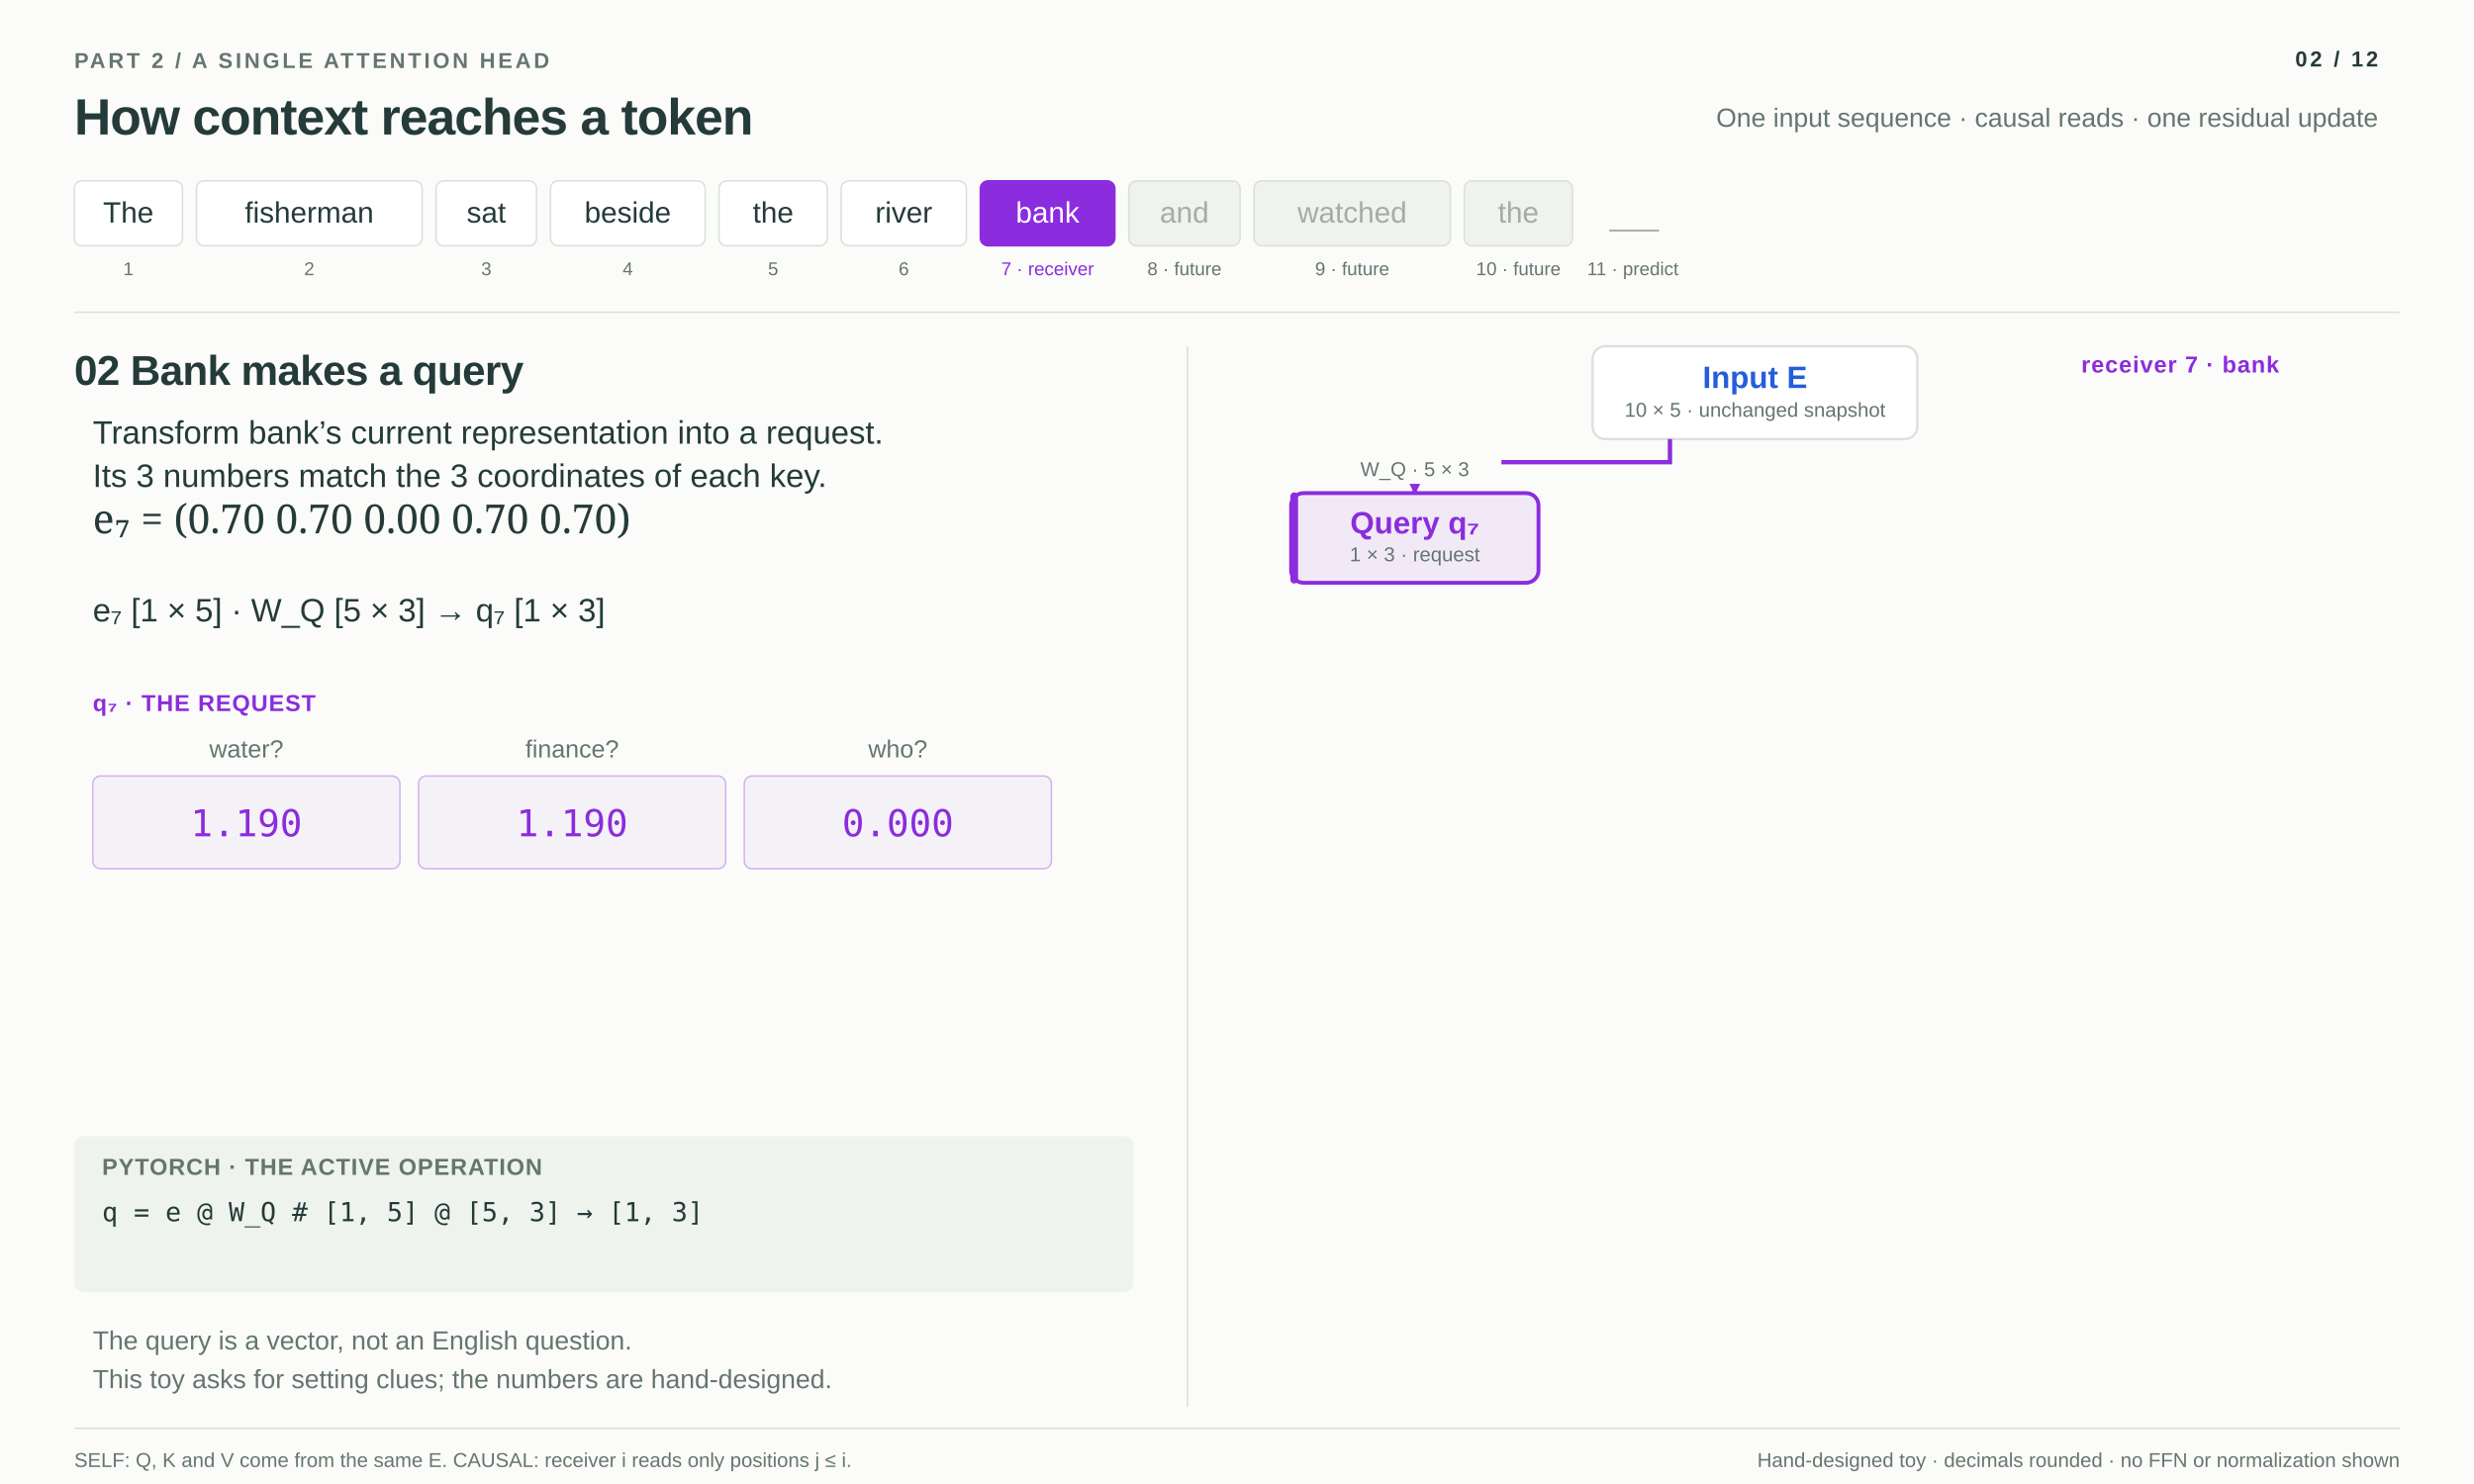
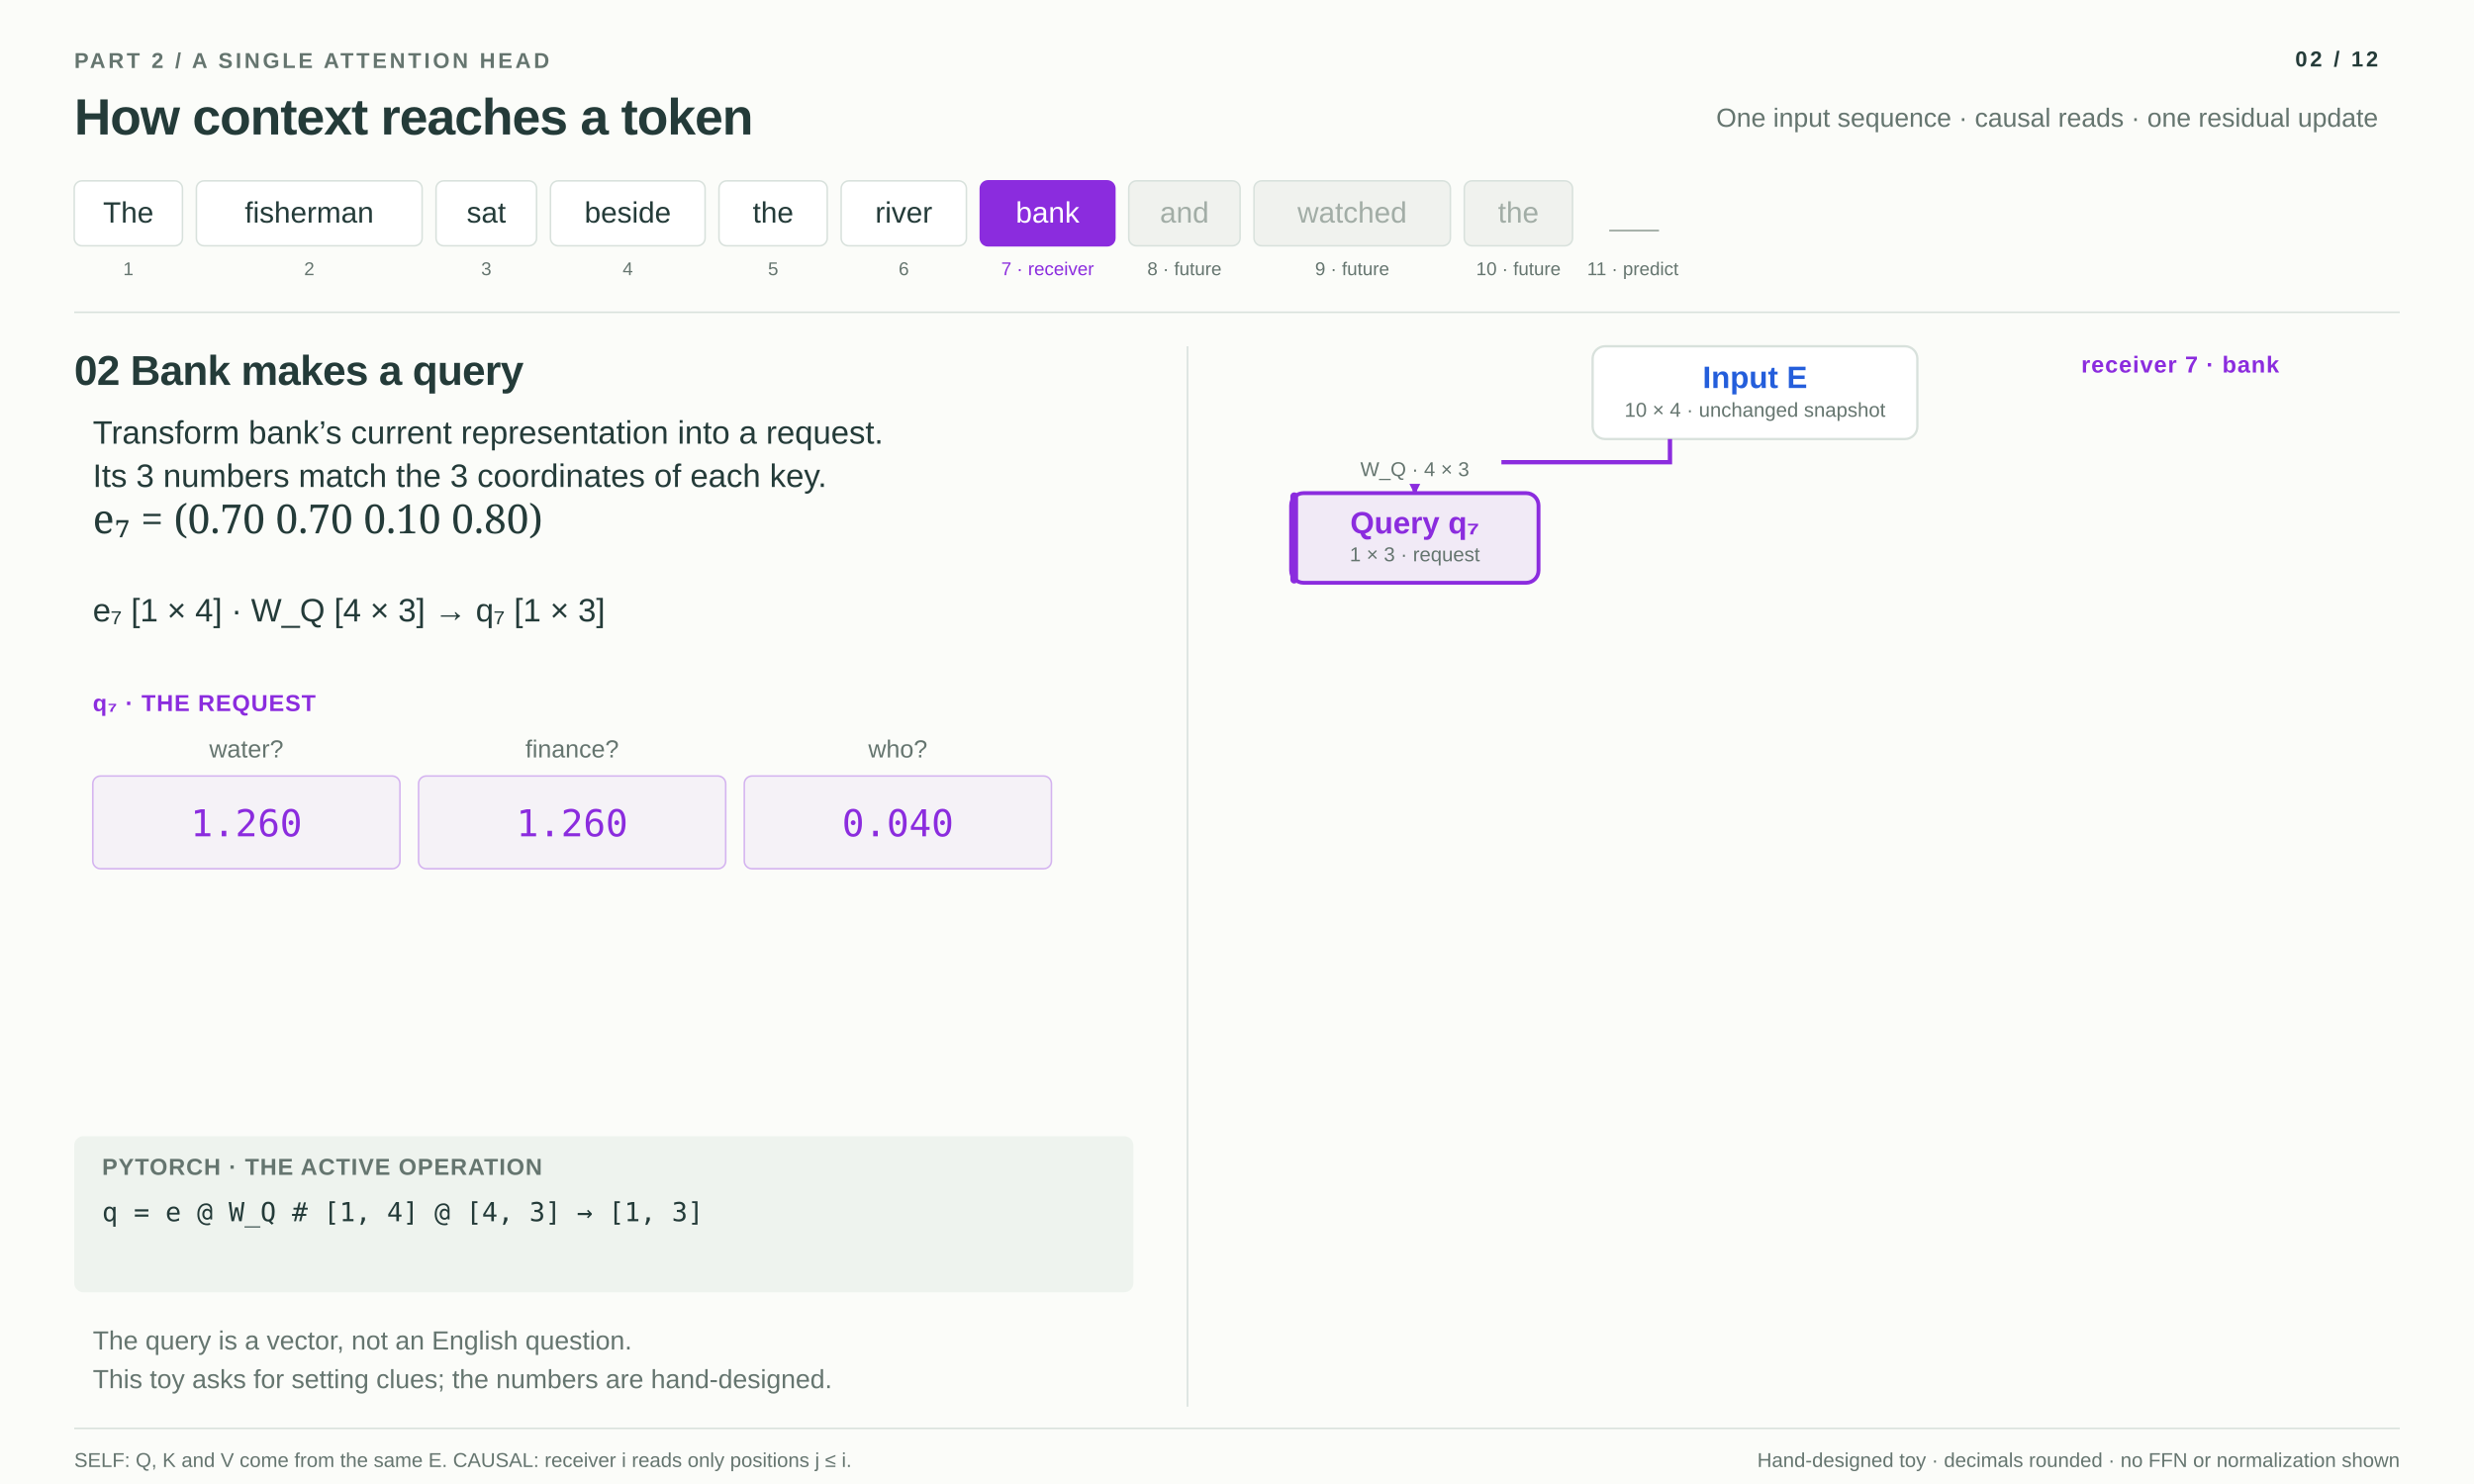
<svg xmlns="http://www.w3.org/2000/svg" id="stage-1-svg" width="1600" height="960" viewBox="0 0 1600 960" role="img" aria-labelledby="stage-1-title stage-1-desc">
  <defs>
    <marker id="stage-1-q" markerWidth="8" markerHeight="8" refX="7" refY="4" orient="auto" markerUnits="userSpaceOnUse">
      <path d="M0 0 L8 4 L0 8 Z" fill="#8b2cde" />
    </marker>
    <marker id="stage-1-k" markerWidth="8" markerHeight="8" refX="7" refY="4" orient="auto" markerUnits="userSpaceOnUse">
      <path d="M0 0 L8 4 L0 8 Z" fill="#aa4e08" />
    </marker>
    <marker id="stage-1-v" markerWidth="8" markerHeight="8" refX="7" refY="4" orient="auto" markerUnits="userSpaceOnUse">
      <path d="M0 0 L8 4 L0 8 Z" fill="#0f766e" />
    </marker>
    <marker id="stage-1-a" markerWidth="8" markerHeight="8" refX="7" refY="4" orient="auto" markerUnits="userSpaceOnUse">
      <path d="M0 0 L8 4 L0 8 Z" fill="#be123c" />
    </marker>
    <marker id="stage-1-m" markerWidth="8" markerHeight="8" refX="7" refY="4" orient="auto" markerUnits="userSpaceOnUse">
      <path d="M0 0 L8 4 L0 8 Z" fill="#0f766e" />
    </marker>
    <marker id="stage-1-d" markerWidth="8" markerHeight="8" refX="7" refY="4" orient="auto" markerUnits="userSpaceOnUse">
      <path d="M0 0 L8 4 L0 8 Z" fill="#147737" />
    </marker>
    <marker id="stage-1-e" markerWidth="8" markerHeight="8" refX="7" refY="4" orient="auto" markerUnits="userSpaceOnUse">
      <path d="M0 0 L8 4 L0 8 Z" fill="#245edb" />
    </marker>
  </defs>
  <style>#stage-1-svg text{font-family:'Avenir Next','Segoe UI',Arial,sans-serif;fill:#243b39}#stage-1-svg .eyebrow{font-size:14px;font-weight:700;letter-spacing:1.8px}#stage-1-svg .heading{font-size:33px;font-weight:600;letter-spacing:-.6px}#stage-1-svg .stage-title{font-size:27px;font-weight:600;letter-spacing:-.4px}#stage-1-svg .body{font-size:21px}#stage-1-svg .detail{font-size:17px;fill:#65756f}#stage-1-svg .axis{font-size:16px;fill:#65756f}#stage-1-svg .smallcap{font-size:15px;font-weight:700;letter-spacing:.6px}#stage-1-svg .formula{font-family:'STIX Two Text',Georgia,serif;font-size:26px}#stage-1-svg .number{font-family:'SFMono-Regular',Consolas,monospace;font-size:24px}#stage-1-svg .table-number{font-family:'SFMono-Regular',Consolas,monospace;font-size:18px}#stage-1-svg .table-label{font-size:18px}#stage-1-svg .table-head{font-size:15px;font-weight:600;fill:#65756f}#stage-1-svg .node-title{font-size:20px;font-weight:600}#stage-1-svg .node-caption{font-size:13px;fill:#65756f}#stage-1-svg .code{font-family:'SFMono-Regular',Consolas,monospace;font-size:17px}#stage-1-svg .token{font-size:19px}#stage-1-svg .position{font-size:12px;fill:#65756f}#stage-1-svg .tiny{font-size:13px;fill:#65756f}</style>
  <rect x="0" y="0" width="1600" height="960" rx="0" fill="#fbfcf9" stroke="none" />
  <text x="48" y="44" class="eyebrow" style="fill:#65756f">PART 2 / A SINGLE ATTENTION HEAD</text>
  <text x="48" y="87" class="heading">How context reaches a token</text>
  <text x="1538" y="43" class="eyebrow" text-anchor="end">02 / 12</text>
  <text x="1538" y="82" class="detail" text-anchor="end">One input sequence · causal reads · one residual update</text>
  <rect x="48" y="117" width="70" height="42" rx="5" fill="white" stroke="#d8e1dc" />
  <text x="83" y="144" class="token" text-anchor="middle" style="fill:#243b39">The</text>
  <text x="83" y="178" class="position" text-anchor="middle">1</text>
  <rect x="127" y="117" width="146" height="42" rx="5" fill="white" stroke="#d8e1dc" />
  <text x="200" y="144" class="token" text-anchor="middle" style="fill:#243b39">fisherman</text>
  <text x="200" y="178" class="position" text-anchor="middle">2</text>
  <rect x="282" y="117" width="65" height="42" rx="5" fill="white" stroke="#d8e1dc" />
  <text x="314.5" y="144" class="token" text-anchor="middle" style="fill:#243b39">sat</text>
  <text x="314.5" y="178" class="position" text-anchor="middle">3</text>
  <rect x="356" y="117" width="100" height="42" rx="5" fill="white" stroke="#d8e1dc" />
  <text x="406" y="144" class="token" text-anchor="middle" style="fill:#243b39">beside</text>
  <text x="406" y="178" class="position" text-anchor="middle">4</text>
  <rect x="465" y="117" width="70" height="42" rx="5" fill="white" stroke="#d8e1dc" />
  <text x="500" y="144" class="token" text-anchor="middle" style="fill:#243b39">the</text>
  <text x="500" y="178" class="position" text-anchor="middle">5</text>
  <rect x="544" y="117" width="81" height="42" rx="5" fill="white" stroke="#d8e1dc" />
  <text x="584.5" y="144" class="token" text-anchor="middle" style="fill:#243b39">river</text>
  <text x="584.5" y="178" class="position" text-anchor="middle">6</text>
  <rect x="634" y="117" width="87" height="42" rx="5" fill="#8b2cde" stroke="#8b2cde" />
  <text x="677.5" y="144" class="token" text-anchor="middle" style="fill:white">bank</text>
  <text x="677.5" y="178" class="position" text-anchor="middle" style="fill:#8b2cde">7 · receiver</text>
  <rect x="730" y="117" width="72" height="42" rx="5" fill="#f0f2ee" stroke="#d8e1dc" />
  <text x="766" y="144" class="token" text-anchor="middle" style="fill:#a2ada6">and</text>
  <text x="766" y="178" class="position" text-anchor="middle">8 · future</text>
  <rect x="811" y="117" width="127" height="42" rx="5" fill="#f0f2ee" stroke="#d8e1dc" />
  <text x="874.5" y="144" class="token" text-anchor="middle" style="fill:#a2ada6">watched</text>
  <text x="874.5" y="178" class="position" text-anchor="middle">9 · future</text>
  <rect x="947" y="117" width="70" height="42" rx="5" fill="#f0f2ee" stroke="#d8e1dc" />
  <text x="982" y="144" class="token" text-anchor="middle" style="fill:#a2ada6">the</text>
  <text x="982" y="178" class="position" text-anchor="middle">10 · future</text>
  <text x="1041" y="146" class="token" style="fill:#a2ada6">___</text>
  <text x="1056" y="178" class="position" text-anchor="middle">11 · predict</text>
  <line x1="48" y1="202" x2="1552" y2="202" stroke="#d8e1dc" />
  <text x="48" y="249" class="stage-title">02   Bank makes a query</text>
  <text x="60" y="287" class="body">Transform bank’s current representation into a request.</text>
  <text x="60" y="315" class="body">Its 3 numbers match the 3 coordinates of each key.</text>
-   <text x="60" y="345" class="formula">e₇ = (0.70   0.70   0.00   0.70   0.70)</text>
-   <text x="60" y="402" class="body">e₇ [1 × 5]   ·   W_Q [5 × 3]   →   q₇ [1 × 3]</text>
+   <text x="60" y="345" class="formula">e₇ = (0.70   0.70   0.10   0.80)</text>
+   <text x="60" y="402" class="body">e₇ [1 × 4]   ·   W_Q [4 × 3]   →   q₇ [1 × 3]</text>
  <text x="60" y="460" class="smallcap" style="fill:#8b2cde">q₇ · THE REQUEST</text>
  <text x="159.333" y="490" class="axis" text-anchor="middle">water?</text>
  <rect x="60" y="502" width="198.667" height="60" rx="5" fill="#8b2cde0c" stroke="#8b2cde55" />
-   <text x="159.333" y="541" class="number" text-anchor="middle" style="fill:#8b2cde">1.190</text>
+   <text x="159.333" y="541" class="number" text-anchor="middle" style="fill:#8b2cde">1.260</text>
  <text x="370" y="490" class="axis" text-anchor="middle">finance?</text>
  <rect x="270.667" y="502" width="198.667" height="60" rx="5" fill="#8b2cde0c" stroke="#8b2cde55" />
-   <text x="370" y="541" class="number" text-anchor="middle" style="fill:#8b2cde">1.190</text>
+   <text x="370" y="541" class="number" text-anchor="middle" style="fill:#8b2cde">1.260</text>
  <text x="580.667" y="490" class="axis" text-anchor="middle">who?</text>
  <rect x="481.333" y="502" width="198.667" height="60" rx="5" fill="#8b2cde0c" stroke="#8b2cde55" />
-   <text x="580.667" y="541" class="number" text-anchor="middle" style="fill:#8b2cde">0.000</text>
+   <text x="580.667" y="541" class="number" text-anchor="middle" style="fill:#8b2cde">0.040</text>
  <rect x="48" y="735" width="685" height="101" rx="6" fill="#eef3ee" stroke="none" />
  <text x="66" y="760" class="smallcap" style="fill:#65756f">PYTORCH · THE ACTIVE OPERATION</text>
-   <text x="66" y="790" class="code">q = e @ W_Q  # [1, 5] @ [5, 3] → [1, 3]</text>
+   <text x="66" y="790" class="code">q = e @ W_Q  # [1, 4] @ [4, 3] → [1, 3]</text>
  <text x="60" y="873" class="detail">The query is a vector, not an English question.</text>
  <text x="60" y="898" class="detail">This toy asks for setting clues; the numbers are hand-designed.</text>
  <line x1="768" y1="224" x2="768" y2="910" stroke="#d8e1dc" />
  <g class="node" data-node="input">
    <rect x="1030" y="224" width="210" height="60" rx="8" fill="#ffffff" stroke="#d8e1dc" stroke-width="1.5" />
    <text x="1135" y="251" class="node-title" text-anchor="middle" style="fill:#245edb">Input E</text>
-     <text x="1135" y="269.6" class="node-caption" text-anchor="middle">10 × 5 · unchanged snapshot</text>
+     <text x="1135" y="269.6" class="node-caption" text-anchor="middle">10 × 4 · unchanged snapshot</text>
  </g>
  <text x="1474" y="241" class="smallcap" style="fill:#8b2cde" text-anchor="end">receiver 7 · bank</text>
  <path d="M1080 284 V299 H915 V319" fill="none" stroke="#8b2cde" stroke-width="2.8" opacity="1" marker-end="url(#stage-1-q)" />
  <rect x="859" y="292" width="112" height="21" rx="0" fill="#fbfcf9" stroke="none" />
-   <text x="915" y="308" class="tiny" text-anchor="middle">W_Q · 5 × 3</text>
+   <text x="915" y="308" class="tiny" text-anchor="middle">W_Q · 4 × 3</text>
  <g class="node" data-node="q">
    <rect x="835" y="319" width="160" height="58" rx="8" fill="#8b2cde15" stroke="#8b2cde" stroke-width="2.5" />
    <rect x="835" y="319" width="4" height="58" rx="2" fill="#8b2cde" stroke="#8b2cde" />
    <text x="915" y="345.1" class="node-title" text-anchor="middle" style="fill:#8b2cde">Query q₇</text>
    <text x="915" y="363.08" class="node-caption" text-anchor="middle">1 × 3 · request</text>
  </g>
  <line x1="48" y1="924" x2="1552" y2="924" stroke="#d8e1dc" />
  <text x="48" y="949" class="tiny">SELF: Q, K and V come from the same E.   CAUSAL: receiver i reads only positions j ≤ i.</text>
  <text x="1552" y="949" class="tiny" text-anchor="end">Hand-designed toy · decimals rounded · no FFN or normalization shown</text>
</svg>
